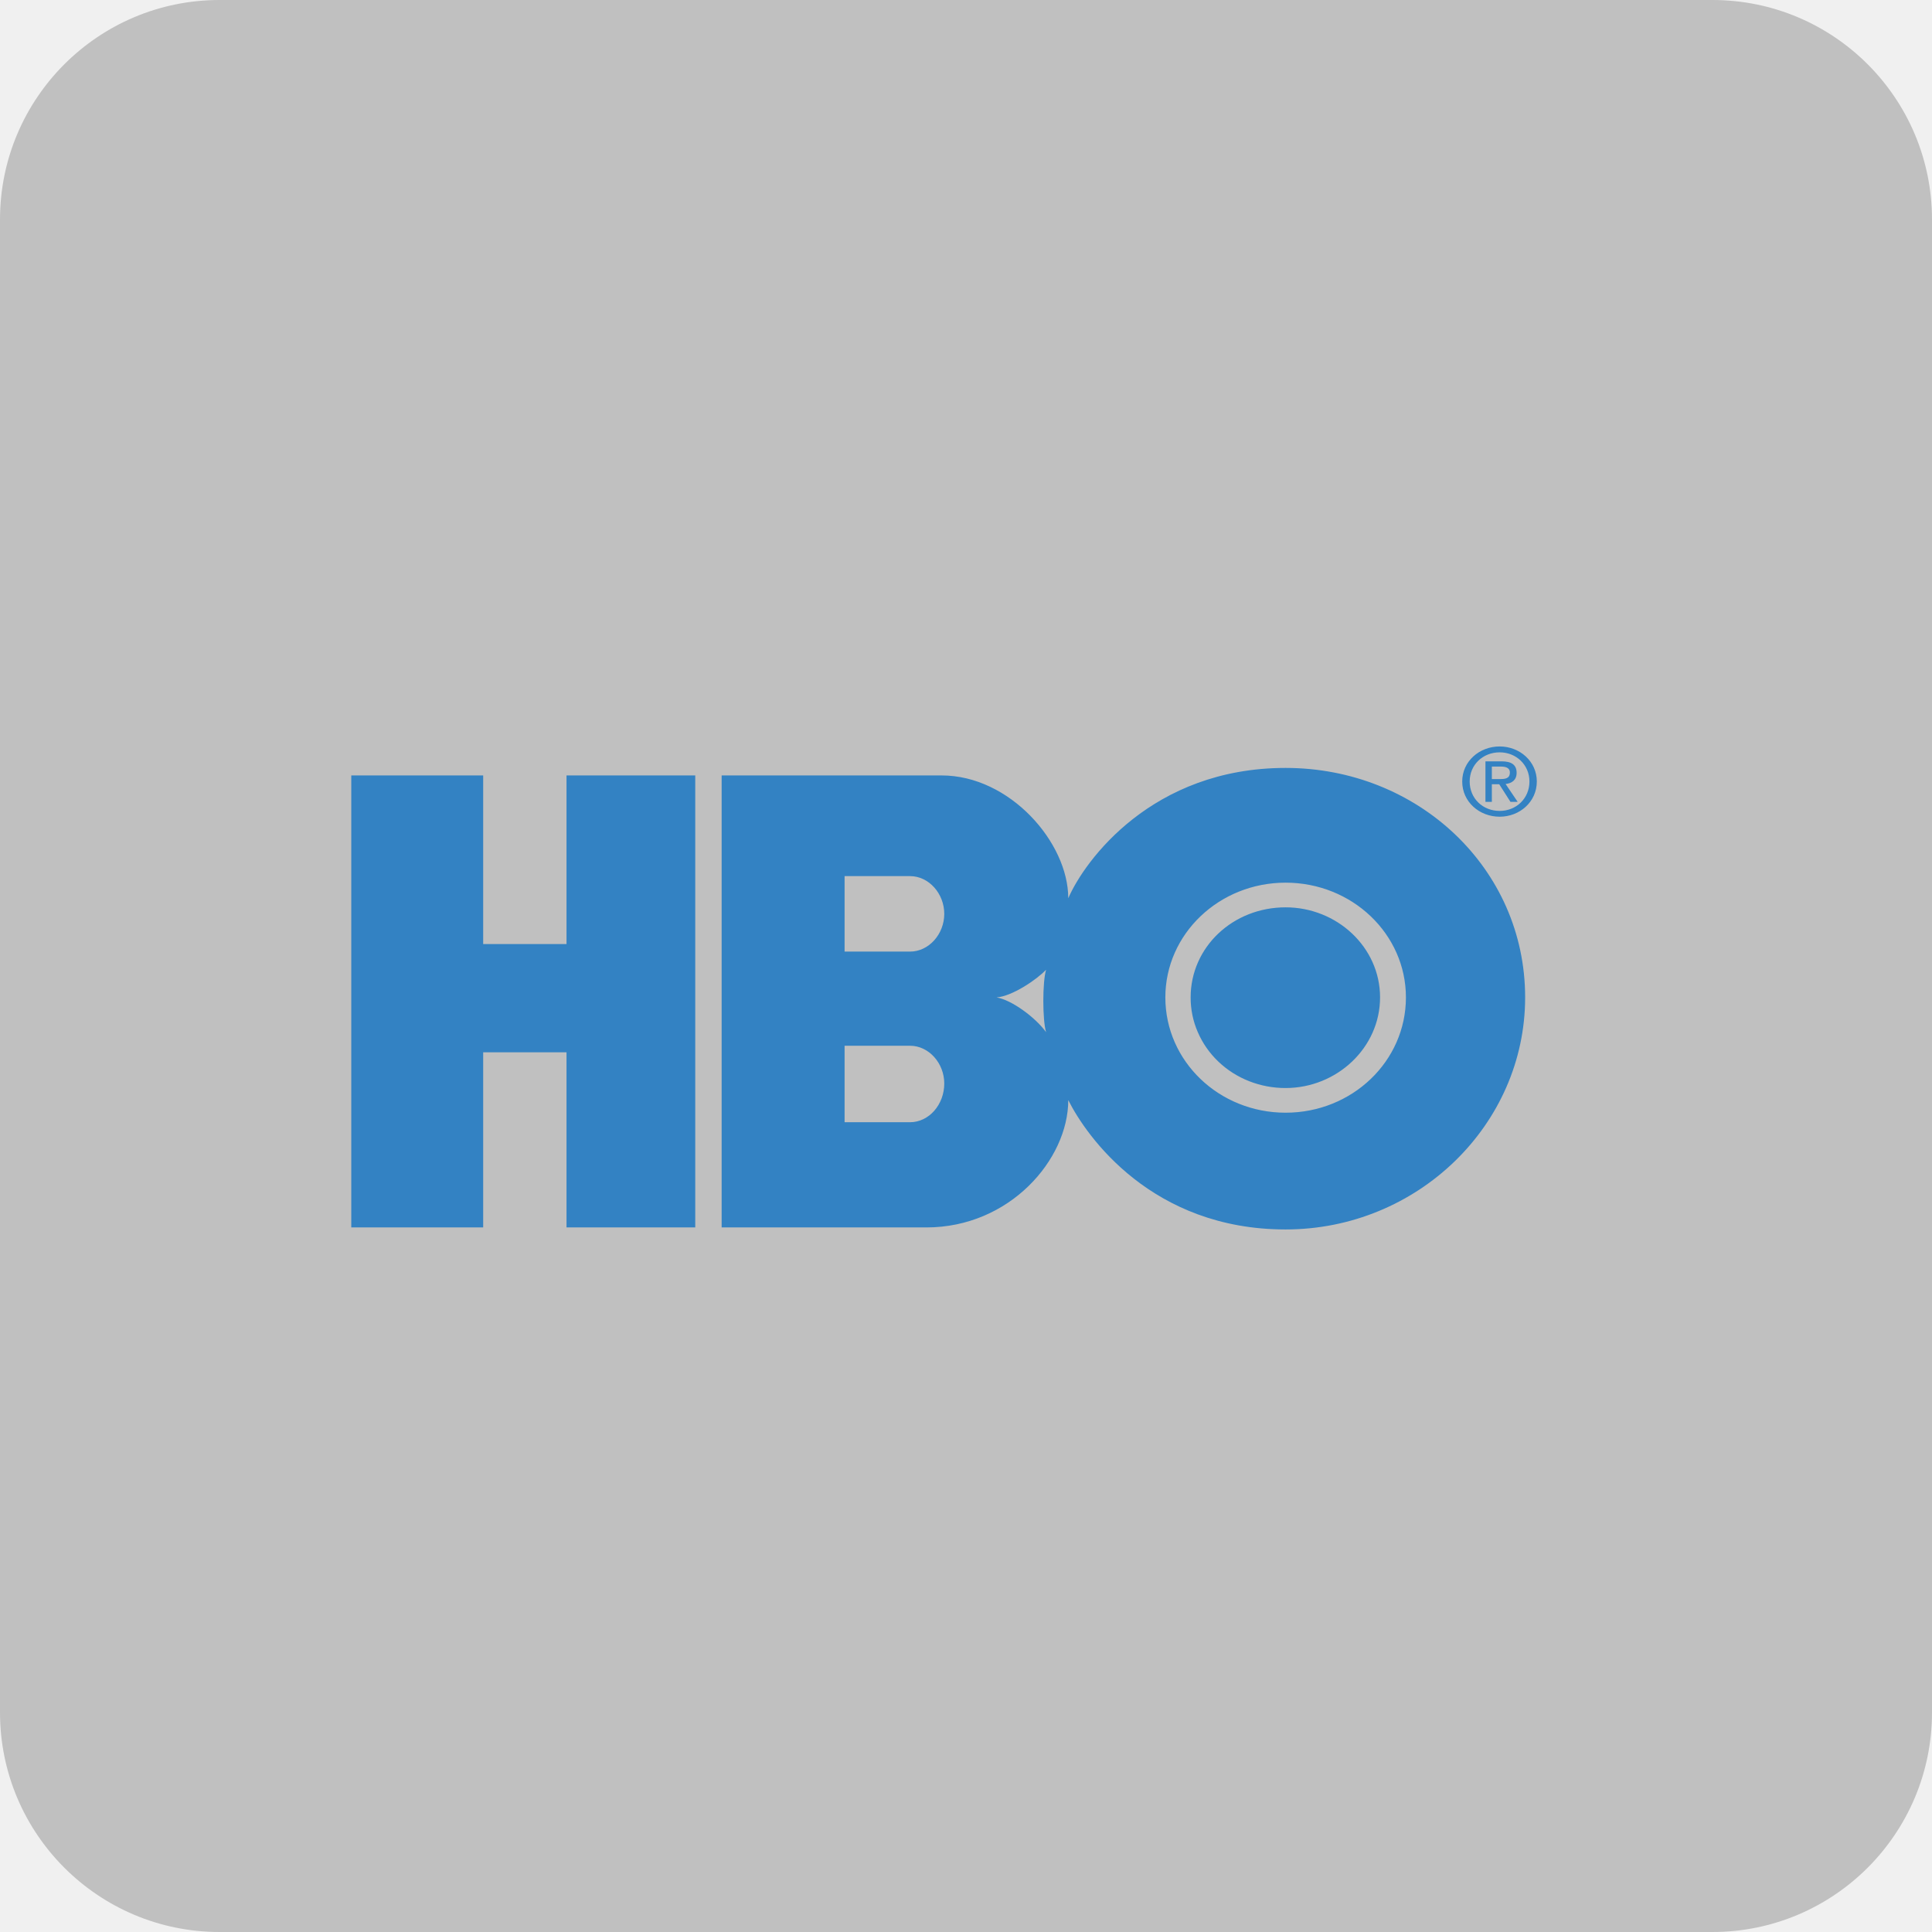
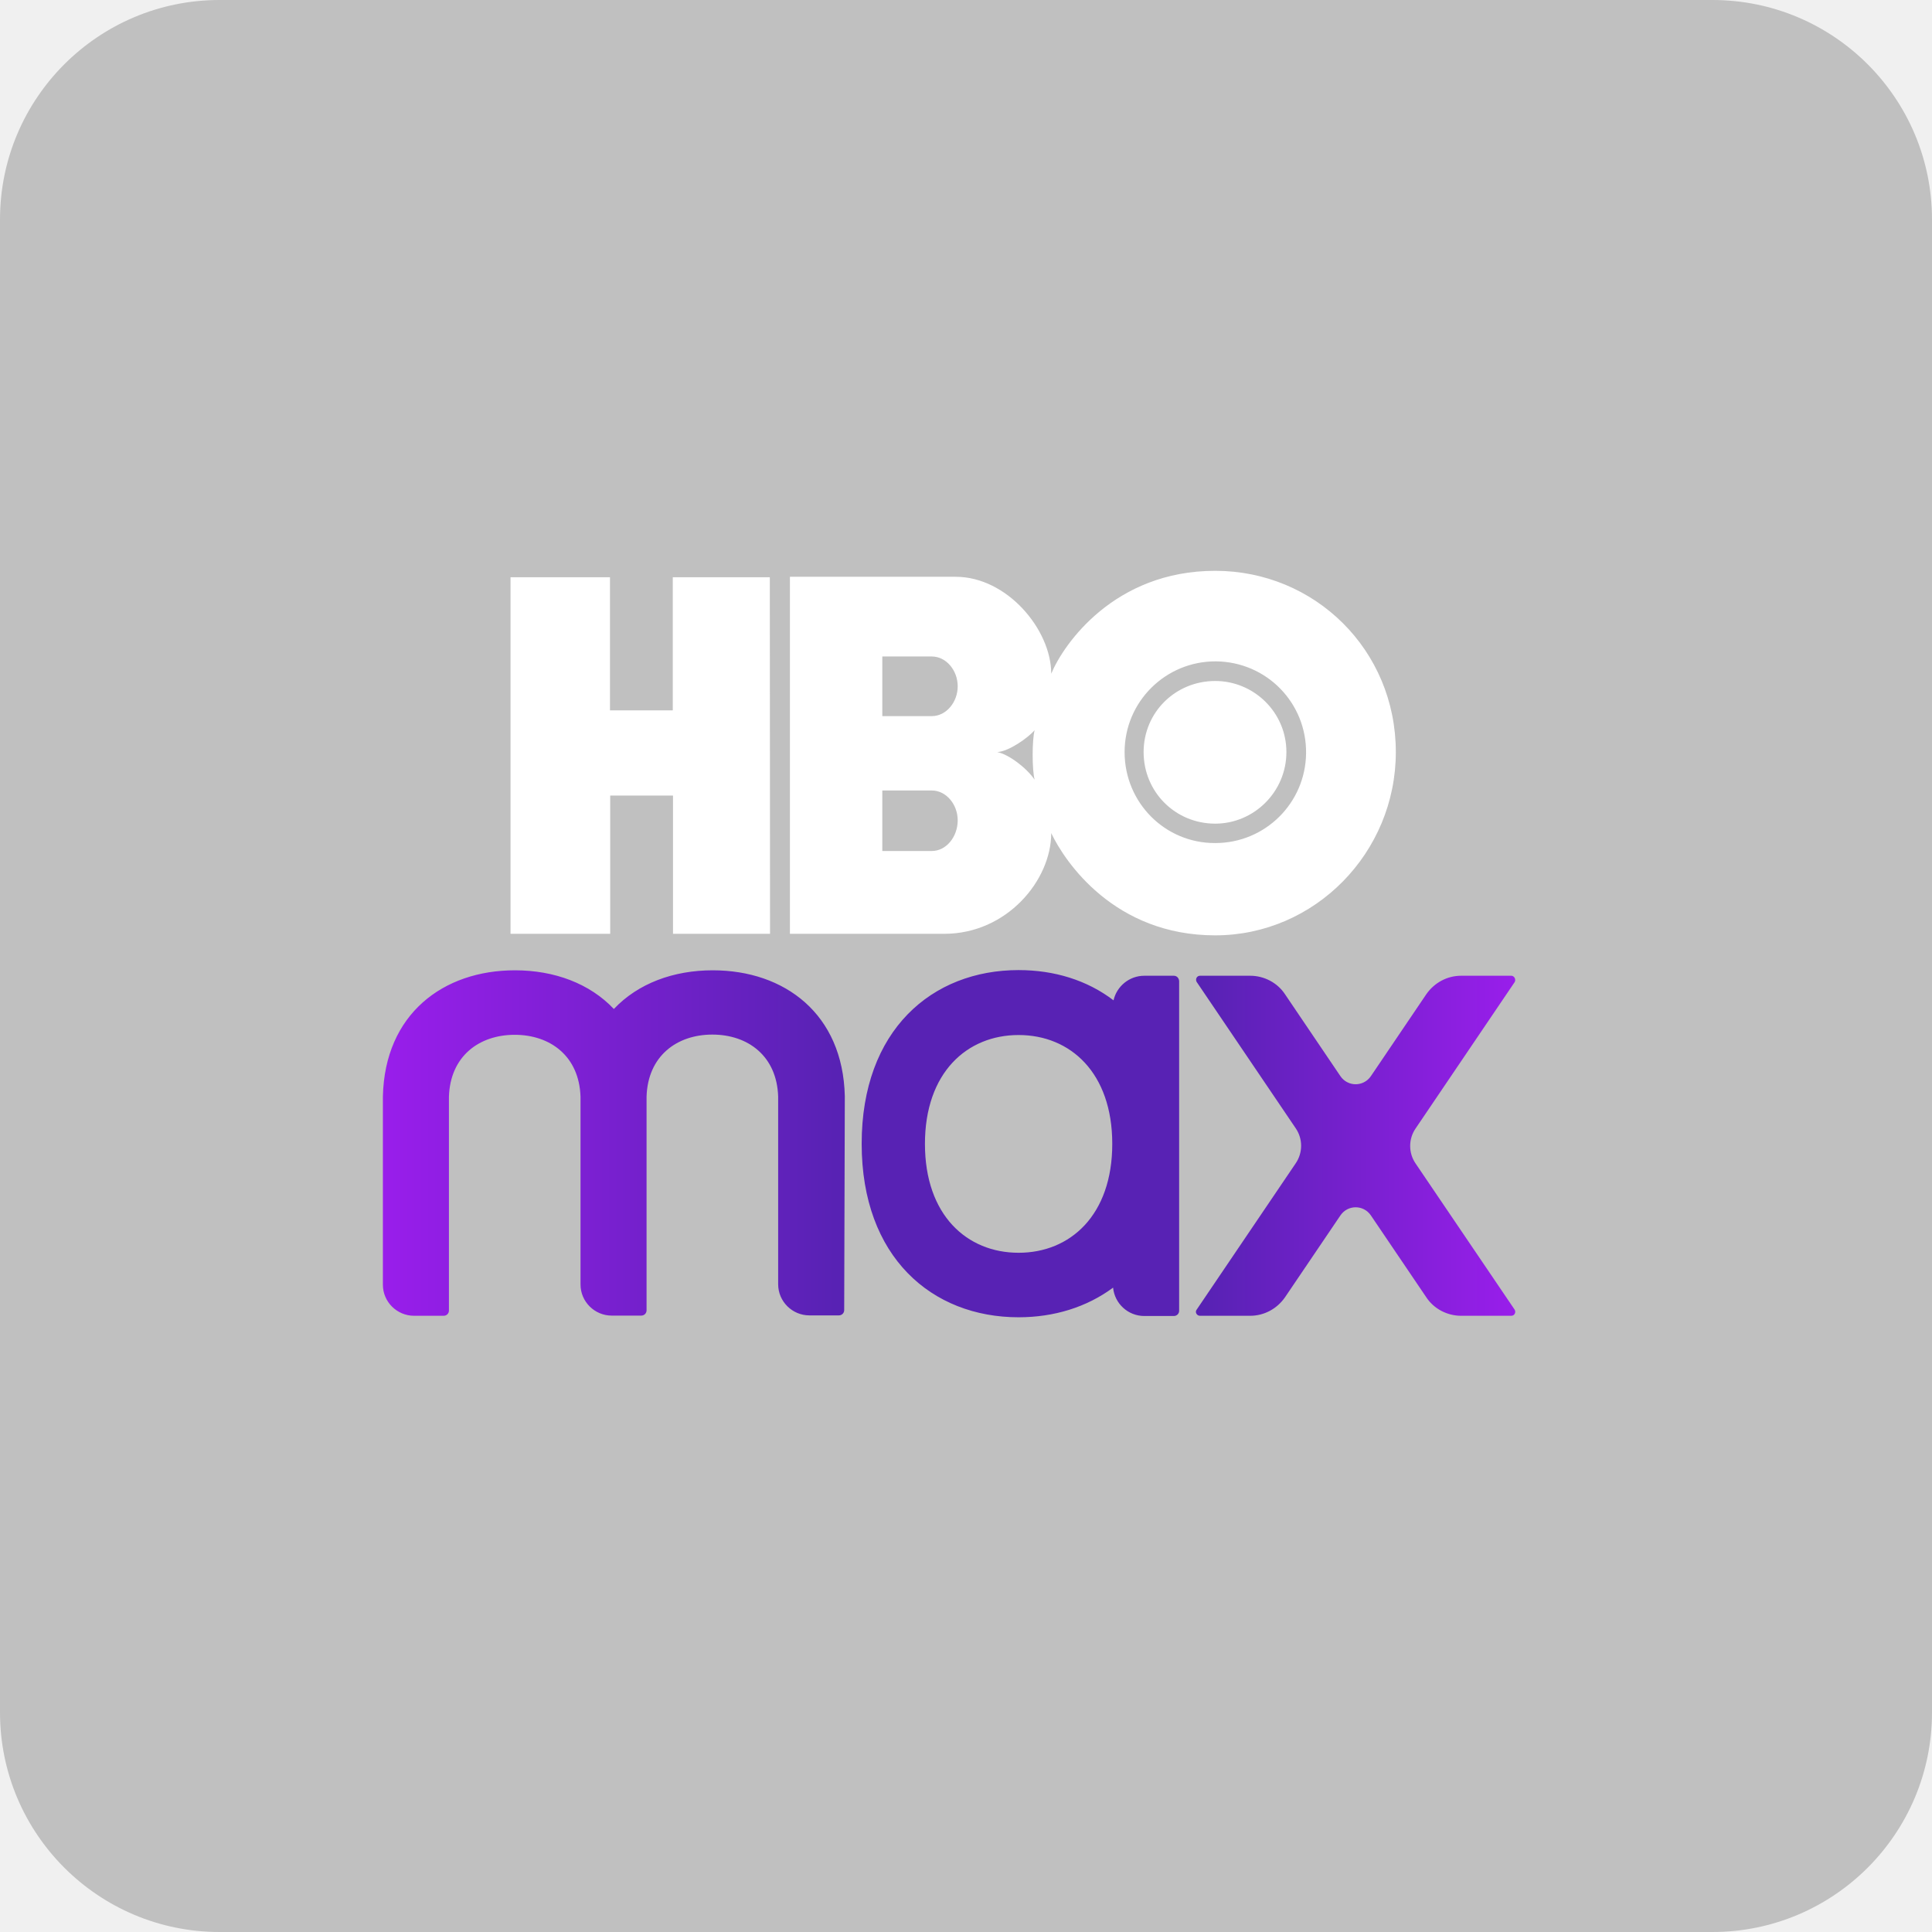
<svg xmlns="http://www.w3.org/2000/svg" width="44" height="44" viewBox="0 0 44 44" fill="none">
  <rect width="44" height="44" rx="5" fill="black" fill-opacity="0.2" />
-   <path fill-rule="evenodd" clip-rule="evenodd" d="M15.834 27.954H12.902V23.965H11.004V27.954H8V17.66H11.004V21.5H12.902V17.66H15.834V27.954ZM29.279 28C32.283 28 34.734 25.616 34.734 22.715C34.734 19.77 32.283 17.489 29.279 17.489C26.239 17.489 24.701 19.598 24.329 20.457C24.329 19.185 22.995 17.66 21.445 17.66H16.435V27.954H21.097C22.995 27.954 24.329 26.407 24.329 25.054C24.749 25.891 26.239 28 29.279 28ZM20.724 23.816C21.157 23.816 21.505 24.217 21.505 24.676C21.505 25.157 21.157 25.558 20.724 25.558H19.235V23.816H20.724ZM20.724 19.953C21.157 19.953 21.505 20.354 21.505 20.813C21.505 21.271 21.157 21.672 20.724 21.672H19.235V19.953H20.724ZM22.695 22.715C23.043 22.693 23.608 22.314 23.824 22.085C23.74 22.36 23.74 23.231 23.824 23.507C23.584 23.174 23.043 22.773 22.695 22.715ZM26.54 22.715C26.54 21.271 27.765 20.102 29.279 20.102C30.793 20.102 32.019 21.271 32.019 22.715C32.019 24.171 30.793 25.341 29.279 25.341C27.765 25.341 26.54 24.171 26.54 22.715ZM29.279 24.779C30.445 24.779 31.43 23.862 31.43 22.715C31.43 21.569 30.445 20.664 29.279 20.664C28.078 20.664 27.116 21.569 27.116 22.715C27.115 22.987 27.17 23.256 27.279 23.506C27.387 23.757 27.546 23.985 27.747 24.177C27.948 24.369 28.187 24.521 28.45 24.624C28.713 24.727 28.995 24.78 29.279 24.779ZM33.471 17.798C33.471 17.42 33.769 17.134 34.154 17.134C34.532 17.134 34.832 17.42 34.832 17.798C34.832 18.184 34.532 18.468 34.154 18.468C33.769 18.468 33.471 18.184 33.471 17.798ZM34.154 18.6C34.61 18.6 35 18.262 35 17.798C35 17.339 34.61 17 34.154 17C33.692 17 33.301 17.339 33.301 17.798C33.301 18.262 33.692 18.6 34.154 18.6ZM33.976 17.861H34.144L34.4 18.262H34.564L34.289 17.855C34.43 17.839 34.54 17.767 34.54 17.601C34.54 17.42 34.426 17.339 34.198 17.339H33.83V18.262H33.976V17.861ZM33.976 17.743V17.458H34.175C34.278 17.458 34.386 17.478 34.386 17.593C34.386 17.735 34.275 17.743 34.151 17.743H33.976Z" fill="#3382C3" />
+   <path d="M17.537 21.267H15.327V18.119H13.897V21.267H11.627V13.146H13.892V16.178H15.322V13.146H17.532L17.537 21.267ZM27.676 21.302C29.942 21.302 31.789 19.422 31.789 17.128C31.789 14.8 29.942 13 27.676 13C25.381 13 24.223 14.665 23.941 15.343C23.941 14.338 22.934 13.136 21.766 13.136H17.99V21.267H21.504C22.934 21.267 23.941 20.045 23.941 18.974C24.258 19.638 25.386 21.302 27.676 21.302ZM21.222 18.003C21.549 18.003 21.811 18.32 21.811 18.682C21.811 19.059 21.549 19.381 21.222 19.381H20.094V18.003H21.222ZM21.222 14.951C21.549 14.951 21.811 15.268 21.811 15.63C21.811 15.992 21.549 16.309 21.222 16.309H20.094V14.951H21.222ZM22.712 17.128C22.974 17.113 23.402 16.812 23.563 16.631C23.503 16.847 23.503 17.536 23.563 17.757C23.382 17.491 22.974 17.179 22.712 17.128ZM25.612 17.128C25.612 15.982 26.543 15.057 27.691 15.062C28.844 15.072 29.76 16.007 29.745 17.159C29.73 18.29 28.814 19.2 27.676 19.2C26.533 19.205 25.612 18.28 25.612 17.128ZM27.676 18.758C28.557 18.758 29.297 18.034 29.297 17.128C29.297 16.223 28.557 15.509 27.676 15.509C26.77 15.509 26.045 16.223 26.045 17.128C26.045 18.034 26.765 18.758 27.676 18.758Z" fill="white" />
+   <path d="M19.24 24.965C19.197 23.089 17.866 22.098 16.233 22.098C15.339 22.098 14.533 22.395 13.98 22.979C13.432 22.399 12.626 22.098 11.727 22.098C10.094 22.098 8.763 23.093 8.72 24.97V29.258C8.72 29.651 9.042 29.966 9.431 29.966H10.104C10.171 29.966 10.224 29.914 10.224 29.847V24.979C10.252 24.055 10.911 23.567 11.722 23.567C12.534 23.567 13.192 24.055 13.221 24.979V29.253C13.221 29.646 13.543 29.962 13.932 29.962H14.604C14.672 29.962 14.725 29.909 14.725 29.842V24.974C14.754 24.051 15.412 23.562 16.223 23.562C17.035 23.562 17.693 24.051 17.722 24.974V29.248C17.722 29.641 18.044 29.957 18.433 29.957H19.105C19.173 29.957 19.226 29.904 19.226 29.837L19.24 24.965C19.245 24.974 19.24 24.97 19.24 24.965ZM34.419 22.222H33.276C32.959 22.222 32.666 22.38 32.483 22.643L31.22 24.51C31.052 24.754 30.696 24.754 30.528 24.51L29.265 22.643C29.092 22.38 28.789 22.222 28.472 22.222H27.329C27.257 22.222 27.219 22.299 27.252 22.361L29.51 25.697C29.673 25.936 29.673 26.252 29.51 26.492L27.252 29.828C27.209 29.885 27.257 29.966 27.329 29.966H28.472C28.789 29.966 29.082 29.808 29.265 29.545L30.528 27.679C30.696 27.434 31.052 27.434 31.22 27.679L32.483 29.545C32.656 29.808 32.959 29.966 33.276 29.966H34.419C34.491 29.966 34.53 29.89 34.496 29.828L32.238 26.496C32.075 26.257 32.075 25.941 32.238 25.702L34.496 22.366C34.53 22.304 34.486 22.222 34.419 22.222ZM26.733 22.222H26.061C25.72 22.222 25.432 22.462 25.36 22.782C24.759 22.323 24.01 22.093 23.198 22.093C21.224 22.093 19.624 23.462 19.624 26.047C19.624 28.631 21.224 30 23.198 30C24.005 30 24.75 29.77 25.35 29.325C25.384 29.684 25.686 29.971 26.061 29.971H26.733C26.801 29.971 26.854 29.919 26.854 29.852V22.342C26.849 22.275 26.801 22.222 26.733 22.222ZM23.198 28.531C22.021 28.531 21.065 27.674 21.065 26.051C21.065 24.429 22.021 23.572 23.198 23.572C24.375 23.572 25.331 24.429 25.331 26.051C25.331 27.674 24.375 28.531 23.198 28.531Z" fill="url(#paint0_linear_11_19)" />
+   <defs>
+     <linearGradient id="paint0_linear_11_19" x1="8.727" y1="26.045" x2="34.507" y2="26.045" gradientUnits="userSpaceOnUse">
+       <stop stop-color="#991EEB" />
+       <stop offset="0.399" stop-color="#5822B4" />
+       <stop offset="0.727" stop-color="#5822B4" />
+       <stop offset="1" stop-color="#991EEB" />
+     </linearGradient>
+   </defs>
</svg>
